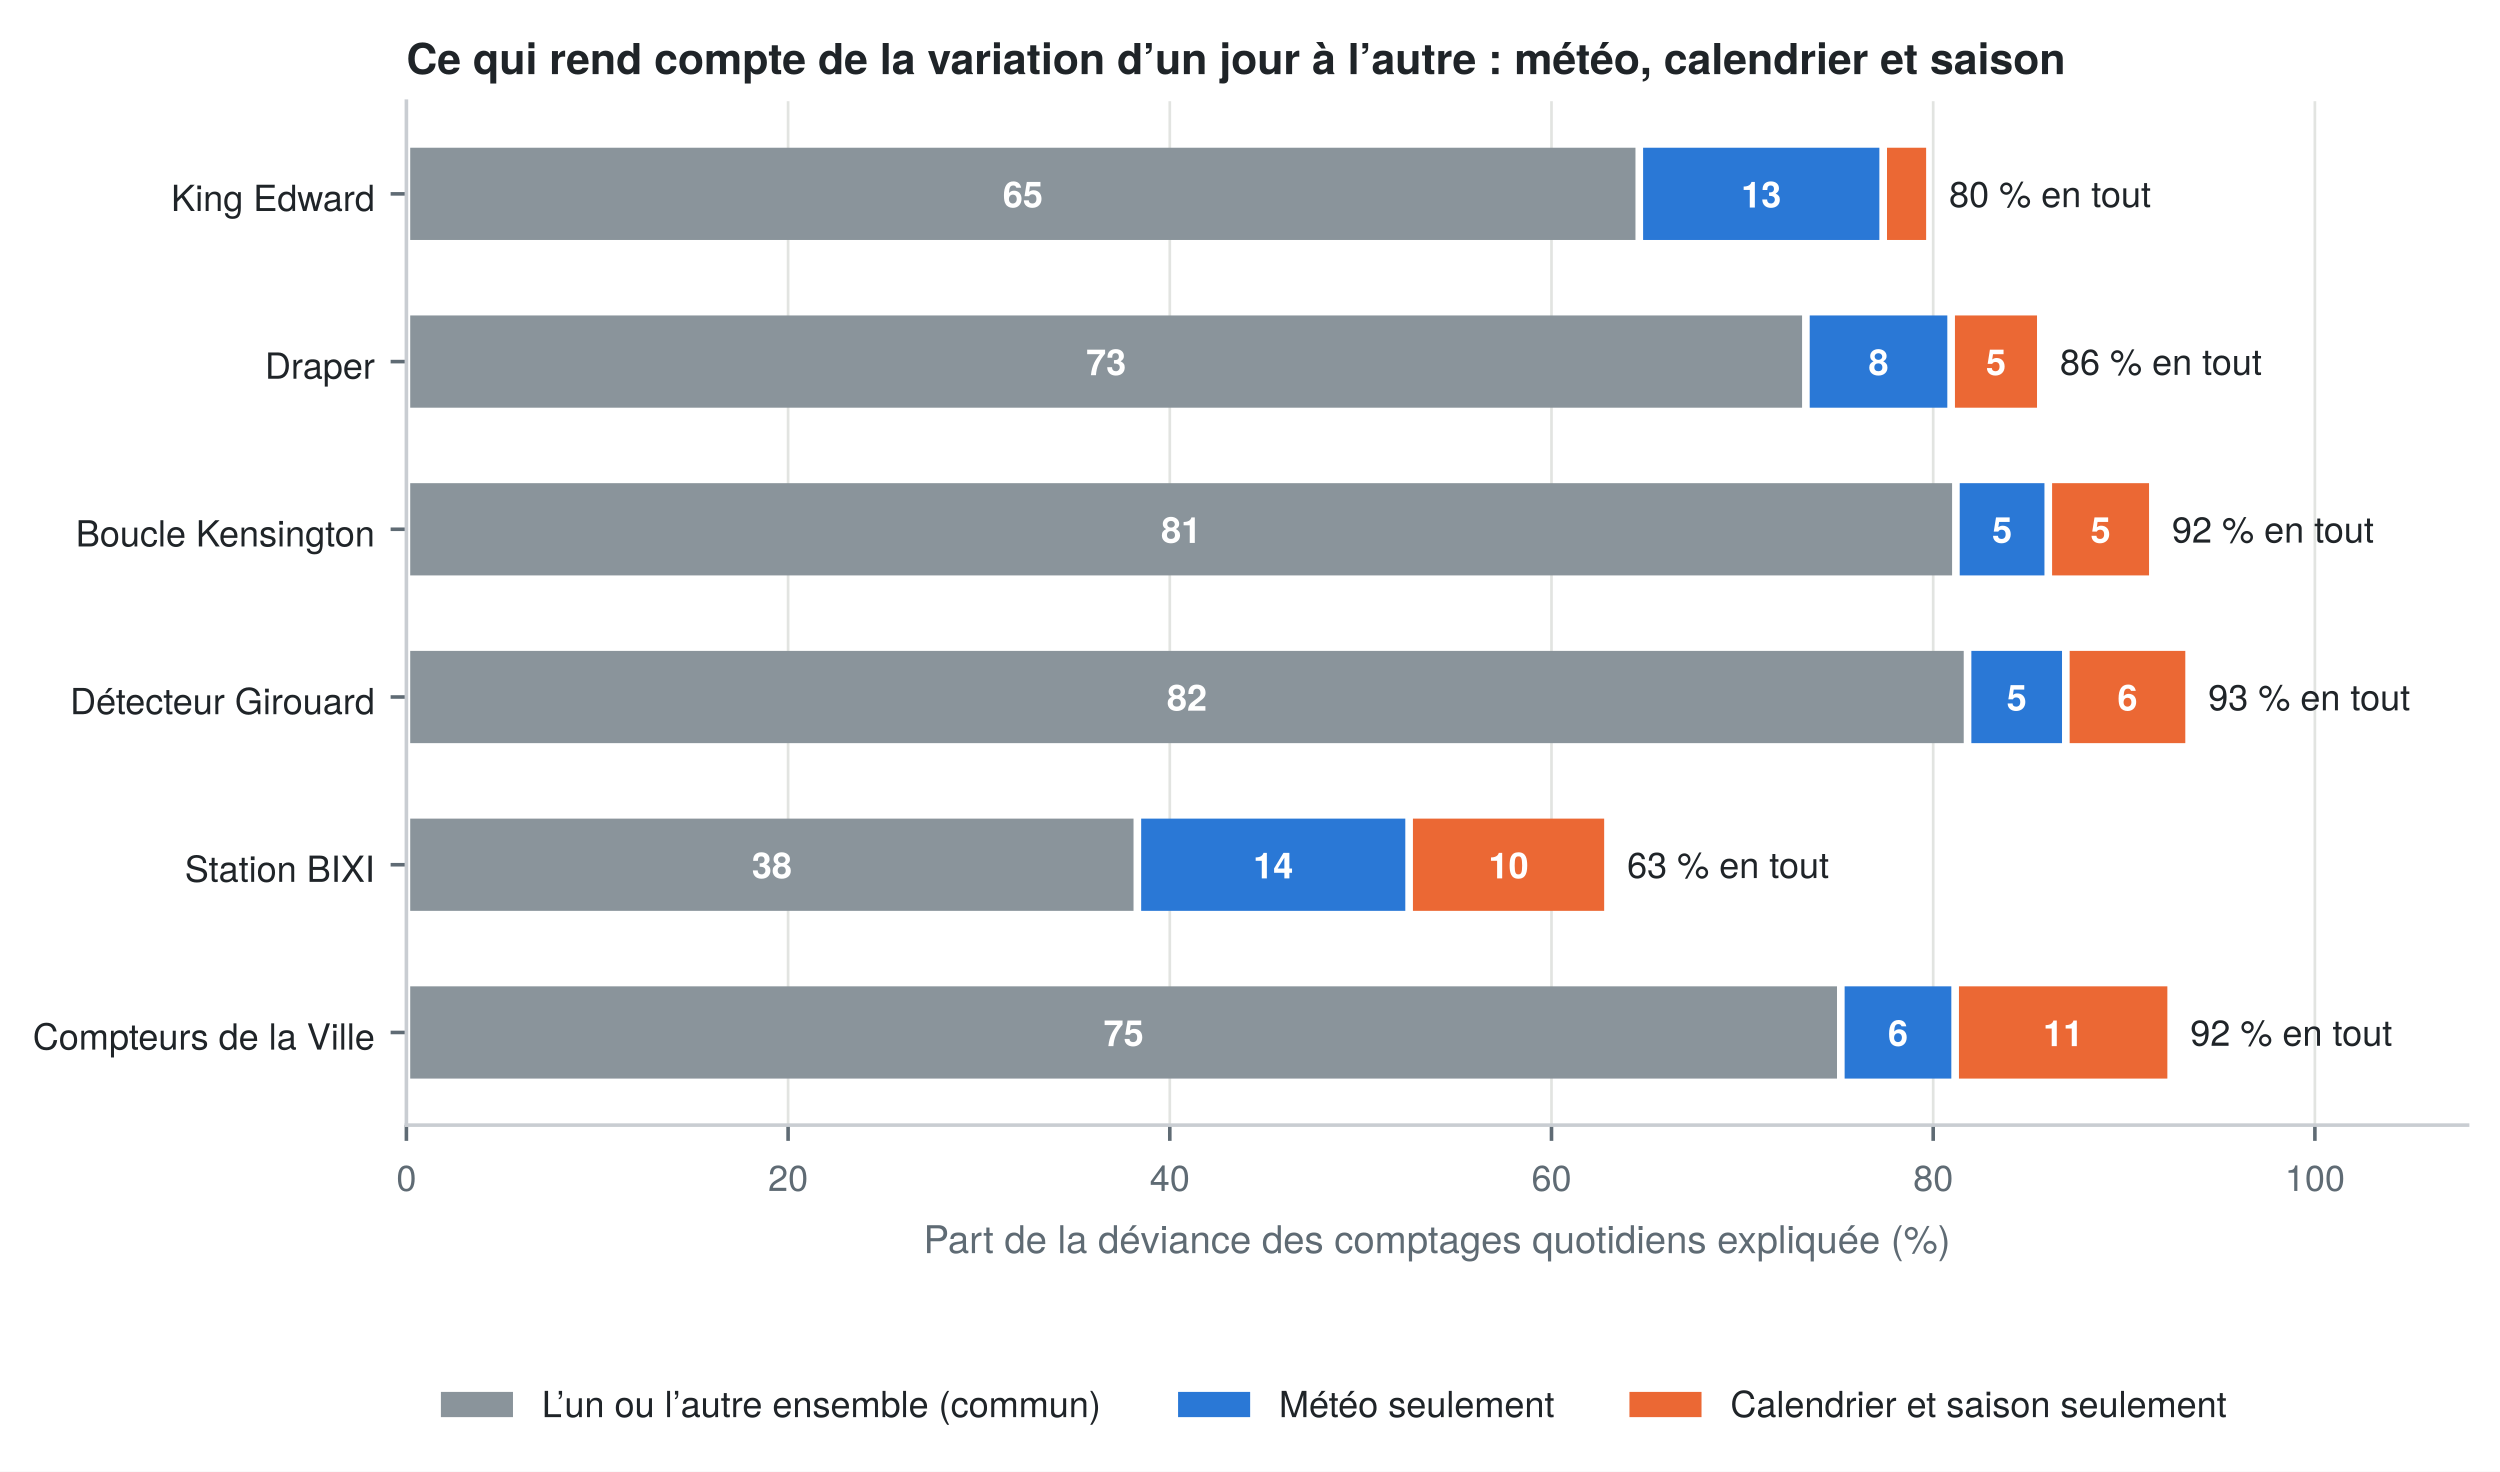
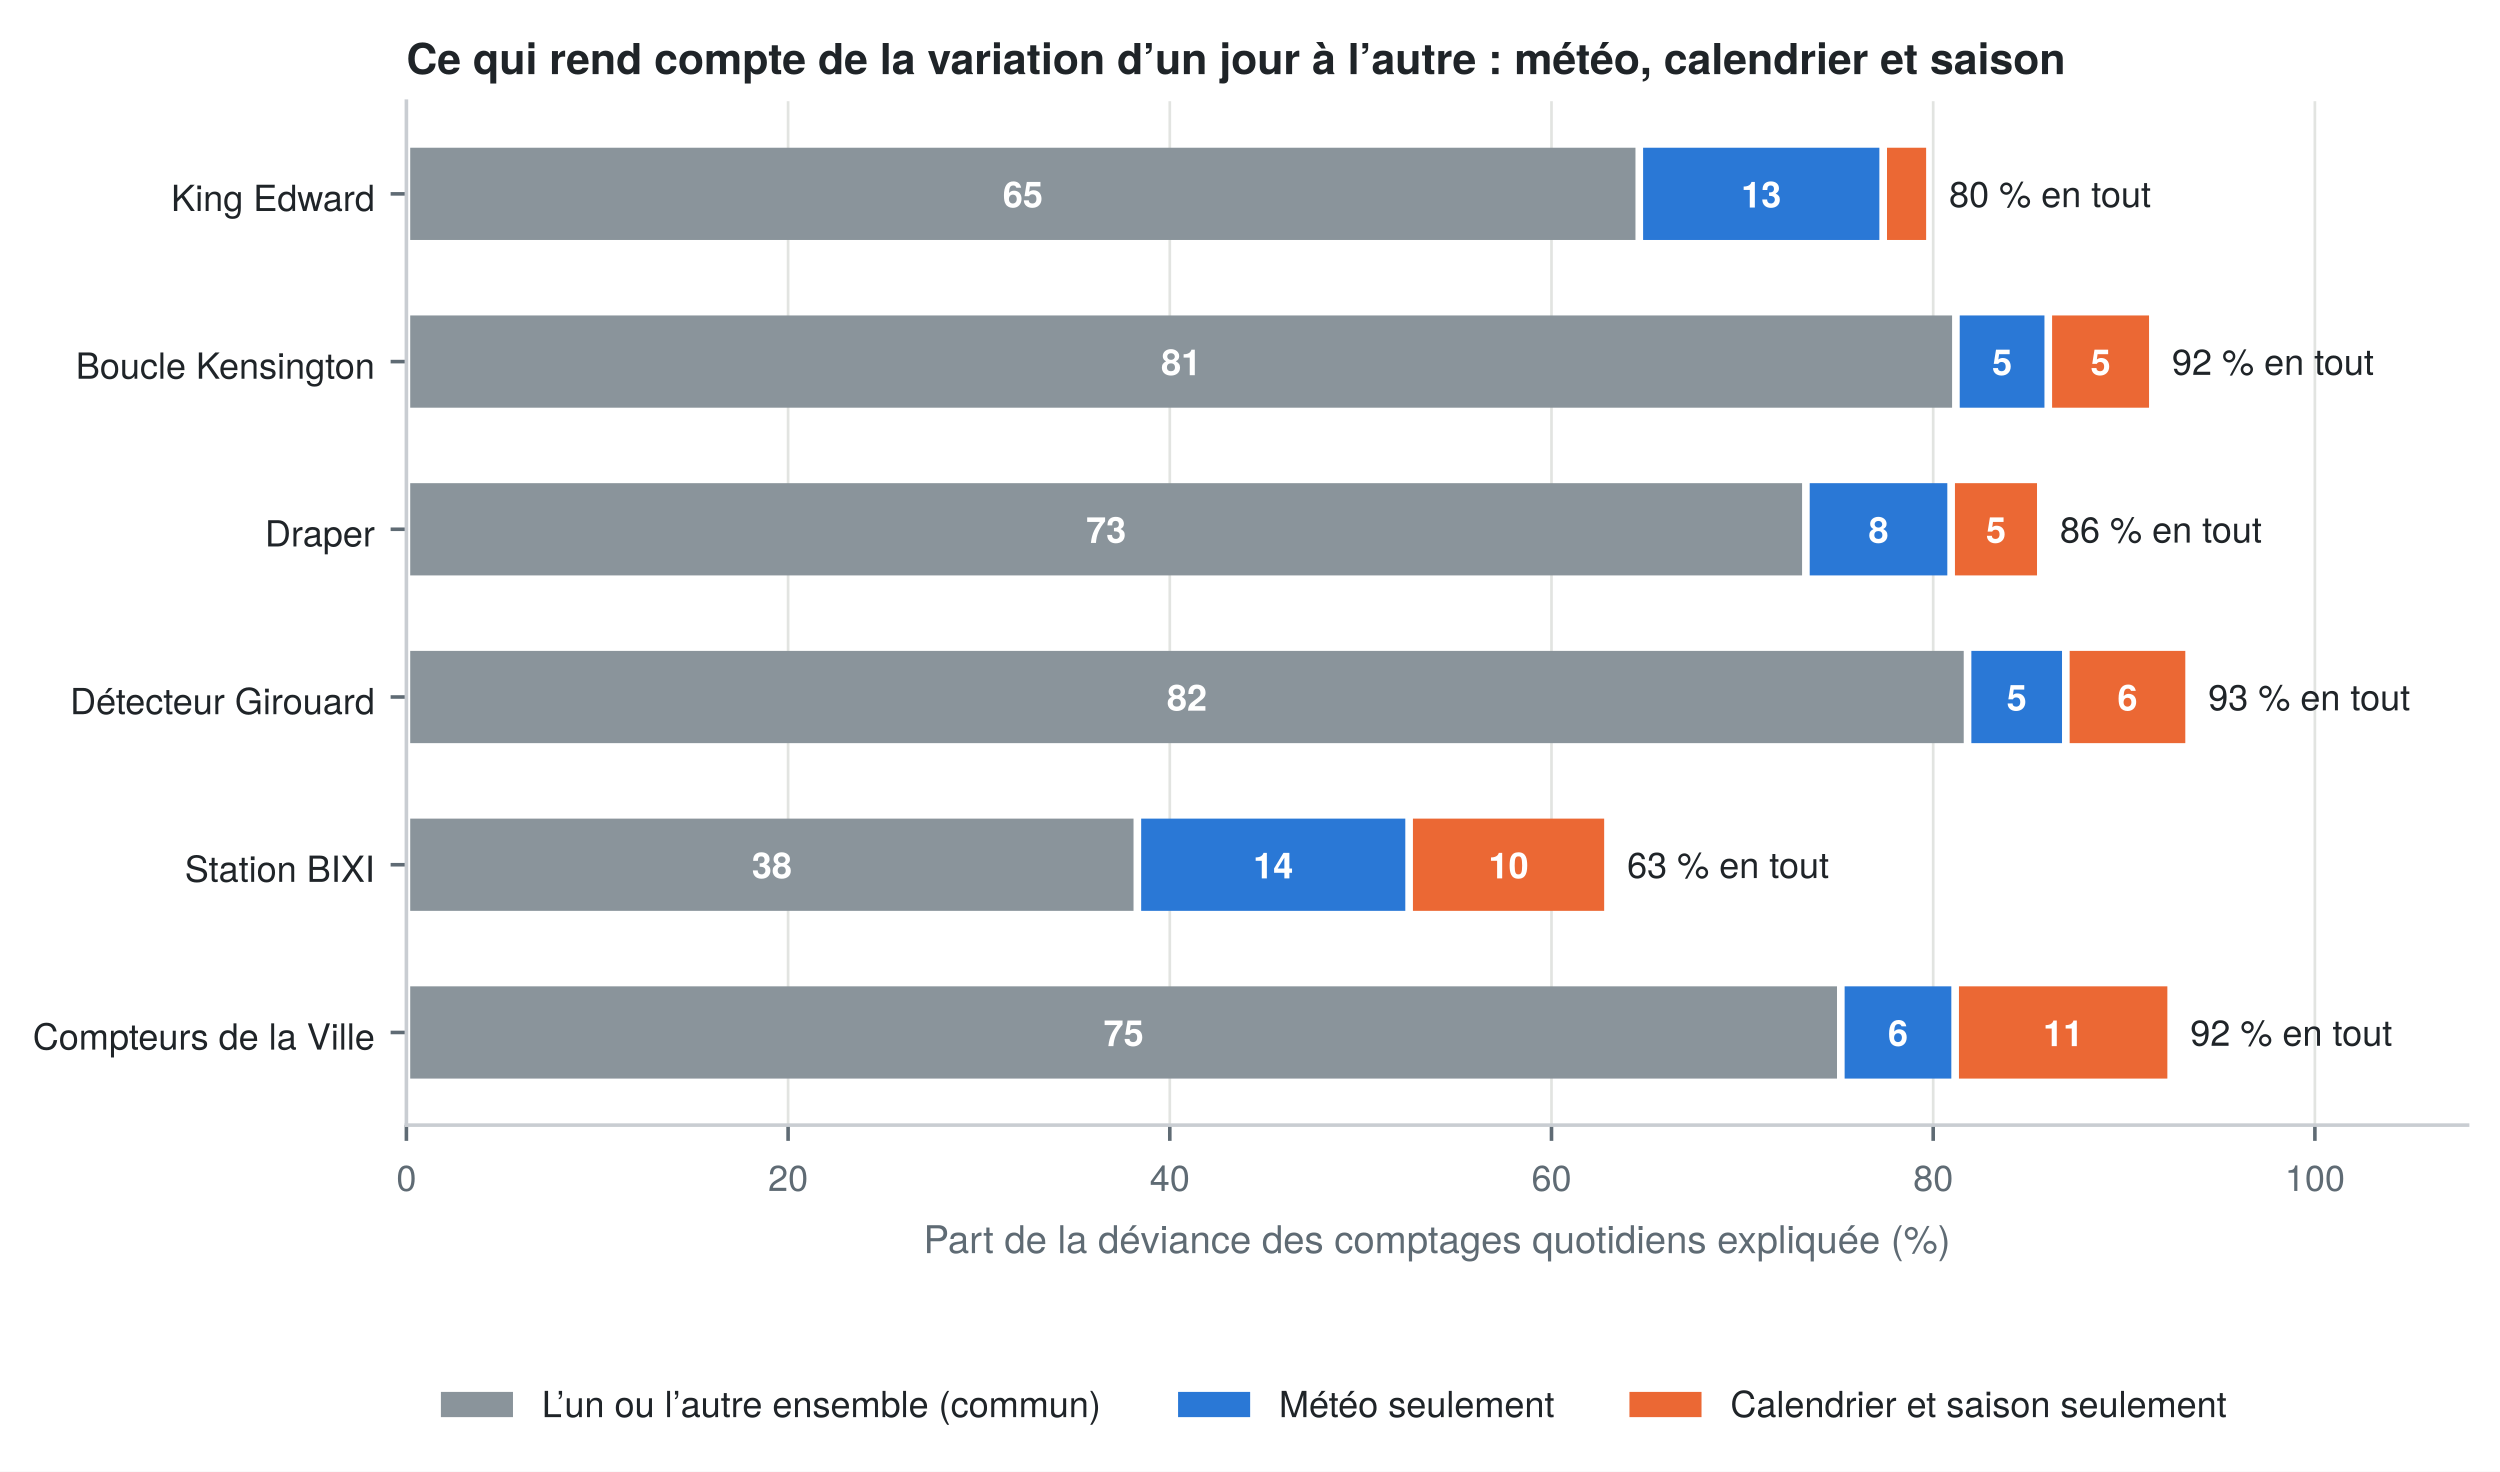
<svg xmlns="http://www.w3.org/2000/svg" xmlns:xlink="http://www.w3.org/1999/xlink" width="554.976pt" height="326.693pt" viewBox="0 0 554.976 326.693" version="1.1">
  <defs>
    <style type="text/css">*{stroke-linejoin: round; stroke-linecap: butt}</style>
  </defs>
  <g id="figure_1">
    <g id="patch_1">
      <path d="M 0 326.693  L 554.976 326.693  L 554.976 0  L 0 0  z " style="fill: #ffffff" />
    </g>
    <g id="axes_1">
      <g id="patch_2">
        <path d="M 90.216 249.767  L 547.776 249.767  L 547.776 22.462  L 90.216 22.462  z " style="fill: #ffffff" />
      </g>
      <g id="matplotlib.axis_1">
        <g id="xtick_1">
          <g id="line2d_1">
-             <path d="M 90.216 249.767  L 90.216 22.462  " clip-path="url(#pf3e9eac73b)" style="fill: none; stroke: #e2e4e1; stroke-width: 0.6; stroke-linecap: square" />
+             <path d="M 90.216 249.767  L 90.216 22.462  " clip-path="url(#p84a665c840)" style="fill: none; stroke: #e2e4e1; stroke-width: 0.6; stroke-linecap: square" />
          </g>
          <g id="line2d_2">
            <defs>
-               <path id="m6ab48dc105" d="M 0 0  L 0 3.5  " style="stroke: #5f6b74; stroke-width: 0.8" />
+               <path id="m5fc9e69134" d="M 0 0  L 0 3.5  " style="stroke: #5f6b74; stroke-width: 0.8" />
            </defs>
            <g>
-               <use xlink:href="#m6ab48dc105" x="90.216" y="249.767" style="fill: #5f6b74; stroke: #5f6b74; stroke-width: 0.8" />
+               <use xlink:href="#m5fc9e69134" x="90.216" y="249.767" style="fill: #5f6b74; stroke: #5f6b74; stroke-width: 0.8" />
            </g>
          </g>
          <g id="text_1">
            <text style="font-size: 8px; font-family: 'Helvetica Neue'; text-anchor: middle; fill: #5f6b74" x="90.216" y="264.382" transform="rotate(-0 90.21625 264.3825)">0</text>
          </g>
        </g>
        <g id="xtick_2">
          <g id="line2d_3">
-             <path d="M 174.95 249.767  L 174.95 22.462  " clip-path="url(#pf3e9eac73b)" style="fill: none; stroke: #e2e4e1; stroke-width: 0.6; stroke-linecap: square" />
+             <path d="M 174.95 249.767  L 174.95 22.462  " clip-path="url(#p84a665c840)" style="fill: none; stroke: #e2e4e1; stroke-width: 0.6; stroke-linecap: square" />
          </g>
          <g id="line2d_4">
            <g>
-               <use xlink:href="#m6ab48dc105" x="174.95" y="249.767" style="fill: #5f6b74; stroke: #5f6b74; stroke-width: 0.8" />
+               <use xlink:href="#m5fc9e69134" x="174.95" y="249.767" style="fill: #5f6b74; stroke: #5f6b74; stroke-width: 0.8" />
            </g>
          </g>
          <g id="text_2">
            <text style="font-size: 8px; font-family: 'Helvetica Neue'; text-anchor: middle; fill: #5f6b74" x="174.95" y="264.382" transform="rotate(-0 174.9496 264.3825)">20</text>
          </g>
        </g>
        <g id="xtick_3">
          <g id="line2d_5">
-             <path d="M 259.683 249.767  L 259.683 22.462  " clip-path="url(#pf3e9eac73b)" style="fill: none; stroke: #e2e4e1; stroke-width: 0.6; stroke-linecap: square" />
+             <path d="M 259.683 249.767  L 259.683 22.462  " clip-path="url(#p84a665c840)" style="fill: none; stroke: #e2e4e1; stroke-width: 0.6; stroke-linecap: square" />
          </g>
          <g id="line2d_6">
            <g>
-               <use xlink:href="#m6ab48dc105" x="259.683" y="249.767" style="fill: #5f6b74; stroke: #5f6b74; stroke-width: 0.8" />
+               <use xlink:href="#m5fc9e69134" x="259.683" y="249.767" style="fill: #5f6b74; stroke: #5f6b74; stroke-width: 0.8" />
            </g>
          </g>
          <g id="text_3">
            <text style="font-size: 8px; font-family: 'Helvetica Neue'; text-anchor: middle; fill: #5f6b74" x="259.683" y="264.382" transform="rotate(-0 259.6829 264.3825)">40</text>
          </g>
        </g>
        <g id="xtick_4">
          <g id="line2d_7">
-             <path d="M 344.416 249.767  L 344.416 22.462  " clip-path="url(#pf3e9eac73b)" style="fill: none; stroke: #e2e4e1; stroke-width: 0.6; stroke-linecap: square" />
+             <path d="M 344.416 249.767  L 344.416 22.462  " clip-path="url(#p84a665c840)" style="fill: none; stroke: #e2e4e1; stroke-width: 0.6; stroke-linecap: square" />
          </g>
          <g id="line2d_8">
            <g>
-               <use xlink:href="#m6ab48dc105" x="344.416" y="249.767" style="fill: #5f6b74; stroke: #5f6b74; stroke-width: 0.8" />
+               <use xlink:href="#m5fc9e69134" x="344.416" y="249.767" style="fill: #5f6b74; stroke: #5f6b74; stroke-width: 0.8" />
            </g>
          </g>
          <g id="text_4">
            <text style="font-size: 8px; font-family: 'Helvetica Neue'; text-anchor: middle; fill: #5f6b74" x="344.416" y="264.382" transform="rotate(-0 344.4162 264.3825)">60</text>
          </g>
        </g>
        <g id="xtick_5">
          <g id="line2d_9">
-             <path d="M 429.15 249.767  L 429.15 22.462  " clip-path="url(#pf3e9eac73b)" style="fill: none; stroke: #e2e4e1; stroke-width: 0.6; stroke-linecap: square" />
+             <path d="M 429.15 249.767  L 429.15 22.462  " clip-path="url(#p84a665c840)" style="fill: none; stroke: #e2e4e1; stroke-width: 0.6; stroke-linecap: square" />
          </g>
          <g id="line2d_10">
            <g>
-               <use xlink:href="#m6ab48dc105" x="429.15" y="249.767" style="fill: #5f6b74; stroke: #5f6b74; stroke-width: 0.8" />
+               <use xlink:href="#m5fc9e69134" x="429.15" y="249.767" style="fill: #5f6b74; stroke: #5f6b74; stroke-width: 0.8" />
            </g>
          </g>
          <g id="text_5">
            <text style="font-size: 8px; font-family: 'Helvetica Neue'; text-anchor: middle; fill: #5f6b74" x="429.15" y="264.382" transform="rotate(-0 429.1496 264.3825)">80</text>
          </g>
        </g>
        <g id="xtick_6">
          <g id="line2d_11">
-             <path d="M 513.883 249.767  L 513.883 22.462  " clip-path="url(#pf3e9eac73b)" style="fill: none; stroke: #e2e4e1; stroke-width: 0.6; stroke-linecap: square" />
+             <path d="M 513.883 249.767  L 513.883 22.462  " clip-path="url(#p84a665c840)" style="fill: none; stroke: #e2e4e1; stroke-width: 0.6; stroke-linecap: square" />
          </g>
          <g id="line2d_12">
            <g>
-               <use xlink:href="#m6ab48dc105" x="513.883" y="249.767" style="fill: #5f6b74; stroke: #5f6b74; stroke-width: 0.8" />
+               <use xlink:href="#m5fc9e69134" x="513.883" y="249.767" style="fill: #5f6b74; stroke: #5f6b74; stroke-width: 0.8" />
            </g>
          </g>
          <g id="text_6">
            <text style="font-size: 8px; font-family: 'Helvetica Neue'; text-anchor: middle; fill: #5f6b74" x="513.883" y="264.382" transform="rotate(-0 513.8829 264.3825)">100</text>
          </g>
        </g>
        <g id="text_7">
          <text style="font-size: 8.5px; font-family: 'Helvetica Neue'; text-anchor: middle; fill: #5f6b74" x="318.996" y="278.178" transform="rotate(-0 318.9962 278.1785)">Part de la déviance des comptages quotidiens expliquée (%)</text>
        </g>
      </g>
      <g id="matplotlib.axis_2">
        <g id="ytick_1">
          <g id="line2d_13">
            <defs>
-               <path id="m558ff58167" d="M 0 0  L -3.5 0  " style="stroke: #5f6b74; stroke-width: 0.8" />
+               <path id="ma4a6a63c7e" d="M 0 0  L -3.5 0  " style="stroke: #5f6b74; stroke-width: 0.8" />
            </defs>
            <g>
-               <use xlink:href="#m558ff58167" x="90.216" y="43.033" style="fill: #5f6b74; stroke: #5f6b74; stroke-width: 0.8" />
+               <use xlink:href="#ma4a6a63c7e" x="90.216" y="43.033" style="fill: #5f6b74; stroke: #5f6b74; stroke-width: 0.8" />
            </g>
          </g>
          <g id="text_8">
            <text style="font-size: 8px; font-family: 'Helvetica Neue'; text-anchor: end; fill: #1f2428" x="83.216" y="46.841" transform="rotate(-0 83.21625 46.84142)">King Edward</text>
          </g>
        </g>
        <g id="ytick_2">
          <g id="line2d_14">
            <g>
-               <use xlink:href="#m558ff58167" x="90.216" y="80.266" style="fill: #5f6b74; stroke: #5f6b74; stroke-width: 0.8" />
+               <use xlink:href="#ma4a6a63c7e" x="90.216" y="80.266" style="fill: #5f6b74; stroke: #5f6b74; stroke-width: 0.8" />
            </g>
          </g>
          <g id="text_9">
-             <text style="font-size: 8px; font-family: 'Helvetica Neue'; text-anchor: end; fill: #1f2428" x="83.216" y="84.074" transform="rotate(-0 83.21625 84.07385)">Draper</text>
+             <text style="font-size: 8px; font-family: 'Helvetica Neue'; text-anchor: end; fill: #1f2428" x="83.216" y="84.074" transform="rotate(-0 83.21625 84.07385)">Boucle Kensington</text>
          </g>
        </g>
        <g id="ytick_3">
          <g id="line2d_15">
            <g>
-               <use xlink:href="#m558ff58167" x="90.216" y="117.498" style="fill: #5f6b74; stroke: #5f6b74; stroke-width: 0.8" />
+               <use xlink:href="#ma4a6a63c7e" x="90.216" y="117.498" style="fill: #5f6b74; stroke: #5f6b74; stroke-width: 0.8" />
            </g>
          </g>
          <g id="text_10">
-             <text style="font-size: 8px; font-family: 'Helvetica Neue'; text-anchor: end; fill: #1f2428" x="83.216" y="121.306" transform="rotate(-0 83.21625 121.3063)">Boucle Kensington</text>
+             <text style="font-size: 8px; font-family: 'Helvetica Neue'; text-anchor: end; fill: #1f2428" x="83.216" y="121.306" transform="rotate(-0 83.21625 121.3063)">Draper</text>
          </g>
        </g>
        <g id="ytick_4">
          <g id="line2d_16">
            <g>
-               <use xlink:href="#m558ff58167" x="90.216" y="154.731" style="fill: #5f6b74; stroke: #5f6b74; stroke-width: 0.8" />
+               <use xlink:href="#ma4a6a63c7e" x="90.216" y="154.731" style="fill: #5f6b74; stroke: #5f6b74; stroke-width: 0.8" />
            </g>
          </g>
          <g id="text_11">
            <text style="font-size: 8px; font-family: 'Helvetica Neue'; text-anchor: end; fill: #1f2428" x="83.216" y="158.539" transform="rotate(-0 83.21625 158.5387)">Détecteur Girouard</text>
          </g>
        </g>
        <g id="ytick_5">
          <g id="line2d_17">
            <g>
-               <use xlink:href="#m558ff58167" x="90.216" y="191.963" style="fill: #5f6b74; stroke: #5f6b74; stroke-width: 0.8" />
+               <use xlink:href="#ma4a6a63c7e" x="90.216" y="191.963" style="fill: #5f6b74; stroke: #5f6b74; stroke-width: 0.8" />
            </g>
          </g>
          <g id="text_12">
            <text style="font-size: 8px; font-family: 'Helvetica Neue'; text-anchor: end; fill: #1f2428" x="83.216" y="195.771" transform="rotate(-0 83.21625 195.7711)">Station BIXI</text>
          </g>
        </g>
        <g id="ytick_6">
          <g id="line2d_18">
            <g>
-               <use xlink:href="#m558ff58167" x="90.216" y="229.196" style="fill: #5f6b74; stroke: #5f6b74; stroke-width: 0.8" />
+               <use xlink:href="#ma4a6a63c7e" x="90.216" y="229.196" style="fill: #5f6b74; stroke: #5f6b74; stroke-width: 0.8" />
            </g>
          </g>
          <g id="text_13">
            <text style="font-size: 8px; font-family: 'Helvetica Neue'; text-anchor: end; fill: #1f2428" x="83.216" y="233.004" transform="rotate(-0 83.21625 233.0036)">Compteurs de la Ville</text>
          </g>
        </g>
      </g>
      <g id="patch_3">
-         <path d="M 91.064 53.272  L 363.058 53.272  L 363.058 32.794  L 91.064 32.794  z " clip-path="url(#pf3e9eac73b)" style="fill: #8a949b" />
+         <path d="M 91.064 53.272  L 363.058 53.272  L 363.058 32.794  L 91.064 32.794  z " clip-path="url(#p84a665c840)" style="fill: #8a949b" />
      </g>
      <g id="patch_4">
-         <path d="M 364.752 53.272  L 417.202 53.272  L 417.202 32.794  L 364.752 32.794  z " clip-path="url(#pf3e9eac73b)" style="fill: #2a78d6" />
+         <path d="M 364.752 53.272  L 417.202 53.272  L 417.202 32.794  L 364.752 32.794  z " clip-path="url(#p84a665c840)" style="fill: #2a78d6" />
      </g>
      <g id="patch_5">
-         <path d="M 418.897 53.272  L 427.582 53.272  L 427.582 32.794  L 418.897 32.794  z " clip-path="url(#pf3e9eac73b)" style="fill: #eb6834" />
+         <path d="M 418.897 53.272  L 427.582 53.272  L 427.582 32.794  L 418.897 32.794  z " clip-path="url(#p84a665c840)" style="fill: #eb6834" />
      </g>
      <g id="patch_6">
-         <path d="M 91.064 90.505  L 400.044 90.505  L 400.044 70.027  L 91.064 70.027  z " clip-path="url(#pf3e9eac73b)" style="fill: #8a949b" />
+         <path d="M 91.064 90.505  L 433.344 90.505  L 433.344 70.027  L 91.064 70.027  z " clip-path="url(#p84a665c840)" style="fill: #8a949b" />
      </g>
      <g id="patch_7">
-         <path d="M 401.738 90.505  L 432.285 90.505  L 432.285 70.027  L 401.738 70.027  z " clip-path="url(#pf3e9eac73b)" style="fill: #2a78d6" />
+         <path d="M 435.039 90.505  L 453.849 90.505  L 453.849 70.027  L 435.039 70.027  z " clip-path="url(#p84a665c840)" style="fill: #2a78d6" />
      </g>
      <g id="patch_8">
-         <path d="M 433.979 90.505  L 452.197 90.505  L 452.197 70.027  L 433.979 70.027  z " clip-path="url(#pf3e9eac73b)" style="fill: #eb6834" />
+         <path d="M 455.544 90.505  L 477.066 90.505  L 477.066 70.027  L 455.544 70.027  z " clip-path="url(#p84a665c840)" style="fill: #eb6834" />
      </g>
      <g id="patch_9">
-         <path d="M 91.064 127.737  L 433.344 127.737  L 433.344 107.259  L 91.064 107.259  z " clip-path="url(#pf3e9eac73b)" style="fill: #8a949b" />
+         <path d="M 91.064 127.737  L 400.044 127.737  L 400.044 107.259  L 91.064 107.259  z " clip-path="url(#p84a665c840)" style="fill: #8a949b" />
      </g>
      <g id="patch_10">
-         <path d="M 435.039 127.737  L 453.849 127.737  L 453.849 107.259  L 435.039 107.259  z " clip-path="url(#pf3e9eac73b)" style="fill: #2a78d6" />
+         <path d="M 401.738 127.737  L 432.285 127.737  L 432.285 107.259  L 401.738 107.259  z " clip-path="url(#p84a665c840)" style="fill: #2a78d6" />
      </g>
      <g id="patch_11">
-         <path d="M 455.544 127.737  L 477.066 127.737  L 477.066 107.259  L 455.544 107.259  z " clip-path="url(#pf3e9eac73b)" style="fill: #eb6834" />
+         <path d="M 433.979 127.737  L 452.197 127.737  L 452.197 107.259  L 433.979 107.259  z " clip-path="url(#p84a665c840)" style="fill: #eb6834" />
      </g>
      <g id="patch_12">
-         <path d="M 91.064 164.97  L 435.928 164.97  L 435.928 144.492  L 91.064 144.492  z " clip-path="url(#pf3e9eac73b)" style="fill: #8a949b" />
+         <path d="M 91.064 164.97  L 435.928 164.97  L 435.928 144.492  L 91.064 144.492  z " clip-path="url(#p84a665c840)" style="fill: #8a949b" />
      </g>
      <g id="patch_13">
-         <path d="M 437.623 164.97  L 457.747 164.97  L 457.747 144.492  L 437.623 144.492  z " clip-path="url(#pf3e9eac73b)" style="fill: #2a78d6" />
+         <path d="M 437.623 164.97  L 457.747 164.97  L 457.747 144.492  L 437.623 144.492  z " clip-path="url(#p84a665c840)" style="fill: #2a78d6" />
      </g>
      <g id="patch_14">
-         <path d="M 459.442 164.97  L 485.116 164.97  L 485.116 144.492  L 459.442 144.492  z " clip-path="url(#pf3e9eac73b)" style="fill: #eb6834" />
+         <path d="M 459.442 164.97  L 485.116 164.97  L 485.116 144.492  L 459.442 144.492  z " clip-path="url(#p84a665c840)" style="fill: #eb6834" />
      </g>
      <g id="patch_15">
-         <path d="M 91.064 202.202  L 251.633 202.202  L 251.633 181.724  L 91.064 181.724  z " clip-path="url(#pf3e9eac73b)" style="fill: #8a949b" />
+         <path d="M 91.064 202.202  L 251.633 202.202  L 251.633 181.724  L 91.064 181.724  z " clip-path="url(#p84a665c840)" style="fill: #8a949b" />
      </g>
      <g id="patch_16">
-         <path d="M 253.328 202.202  L 311.963 202.202  L 311.963 181.724  L 253.328 181.724  z " clip-path="url(#pf3e9eac73b)" style="fill: #2a78d6" />
+         <path d="M 253.328 202.202  L 311.963 202.202  L 311.963 181.724  L 253.328 181.724  z " clip-path="url(#p84a665c840)" style="fill: #2a78d6" />
      </g>
      <g id="patch_17">
-         <path d="M 313.658 202.202  L 356.109 202.202  L 356.109 181.724  L 313.658 181.724  z " clip-path="url(#pf3e9eac73b)" style="fill: #eb6834" />
+         <path d="M 313.658 202.202  L 356.109 202.202  L 356.109 181.724  L 313.658 181.724  z " clip-path="url(#p84a665c840)" style="fill: #eb6834" />
      </g>
      <g id="patch_18">
-         <path d="M 91.064 239.435  L 407.797 239.435  L 407.797 218.957  L 91.064 218.957  z " clip-path="url(#pf3e9eac73b)" style="fill: #8a949b" />
+         <path d="M 91.064 239.435  L 407.797 239.435  L 407.797 218.957  L 91.064 218.957  z " clip-path="url(#p84a665c840)" style="fill: #8a949b" />
      </g>
      <g id="patch_19">
-         <path d="M 409.491 239.435  L 433.174 239.435  L 433.174 218.957  L 409.491 218.957  z " clip-path="url(#pf3e9eac73b)" style="fill: #2a78d6" />
+         <path d="M 409.491 239.435  L 433.174 239.435  L 433.174 218.957  L 409.491 218.957  z " clip-path="url(#p84a665c840)" style="fill: #2a78d6" />
      </g>
      <g id="patch_20">
-         <path d="M 434.869 239.435  L 481.133 239.435  L 481.133 218.957  L 434.869 218.957  z " clip-path="url(#pf3e9eac73b)" style="fill: #eb6834" />
+         <path d="M 434.869 239.435  L 481.133 239.435  L 481.133 218.957  L 434.869 218.957  z " clip-path="url(#p84a665c840)" style="fill: #eb6834" />
      </g>
      <g id="patch_21">
        <path d="M 90.216 249.767  L 90.216 22.462  " style="fill: none; stroke: #c9cdd2; stroke-width: 0.8; stroke-linejoin: miter; stroke-linecap: square" />
      </g>
      <g id="patch_22">
        <path d="M 90.216 249.767  L 547.776 249.767  " style="fill: none; stroke: #c9cdd2; stroke-width: 0.8; stroke-linejoin: miter; stroke-linecap: square" />
      </g>
      <g id="text_14">
        <text style="font-weight: 700; font-size: 8px; font-family: 'Helvetica Neue'; text-anchor: middle; fill: #ffffff" x="227.061" y="46.065" transform="rotate(-0 227.0606 46.06542)">65</text>
      </g>
      <g id="text_15">
        <text style="font-weight: 700; font-size: 8px; font-family: 'Helvetica Neue'; text-anchor: middle; fill: #ffffff" x="390.977" y="46.065" transform="rotate(-0 390.9772 46.06542)">13</text>
      </g>
      <g id="text_16">
        <text style="font-size: 8px; font-family: 'Helvetica Neue'; text-anchor: start; fill: #1f2428" x="432.666" y="45.989" transform="rotate(-0 432.666 45.98942)">80 % en tout</text>
      </g>
      <g id="text_17">
-         <text style="font-weight: 700; font-size: 8px; font-family: 'Helvetica Neue'; text-anchor: middle; fill: #ffffff" x="245.554" y="83.298" transform="rotate(-0 245.5536 83.29785)">73</text>
+         <text style="font-weight: 700; font-size: 8px; font-family: 'Helvetica Neue'; text-anchor: middle; fill: #ffffff" x="262.204" y="83.298" transform="rotate(-0 262.2037 83.29785)">81</text>
      </g>
      <g id="text_18">
-         <text style="font-weight: 700; font-size: 8px; font-family: 'Helvetica Neue'; text-anchor: middle; fill: #ffffff" x="417.012" y="83.298" transform="rotate(-0 417.0115 83.29785)">8</text>
+         <text style="font-weight: 700; font-size: 8px; font-family: 'Helvetica Neue'; text-anchor: middle; fill: #ffffff" x="444.444" y="83.298" transform="rotate(-0 444.4439 83.29785)">5</text>
      </g>
      <g id="text_19">
-         <text style="font-weight: 700; font-size: 8px; font-family: 'Helvetica Neue'; text-anchor: middle; fill: #ffffff" x="443.088" y="83.298" transform="rotate(-0 443.0882 83.29785)">5</text>
+         <text style="font-weight: 700; font-size: 8px; font-family: 'Helvetica Neue'; text-anchor: middle; fill: #ffffff" x="466.305" y="83.298" transform="rotate(-0 466.3052 83.29785)">5</text>
      </g>
      <g id="text_20">
-         <text style="font-size: 8px; font-family: 'Helvetica Neue'; text-anchor: start; fill: #1f2428" x="457.281" y="83.222" transform="rotate(-0 457.281 83.22185)">86 % en tout</text>
+         <text style="font-size: 8px; font-family: 'Helvetica Neue'; text-anchor: start; fill: #1f2428" x="482.15" y="83.222" transform="rotate(-0 482.1503 83.22185)">92 % en tout</text>
      </g>
      <g id="text_21">
-         <text style="font-weight: 700; font-size: 8px; font-family: 'Helvetica Neue'; text-anchor: middle; fill: #ffffff" x="262.204" y="120.53" transform="rotate(-0 262.2037 120.5303)">81</text>
+         <text style="font-weight: 700; font-size: 8px; font-family: 'Helvetica Neue'; text-anchor: middle; fill: #ffffff" x="245.554" y="120.53" transform="rotate(-0 245.5536 120.5303)">73</text>
      </g>
      <g id="text_22">
-         <text style="font-weight: 700; font-size: 8px; font-family: 'Helvetica Neue'; text-anchor: middle; fill: #ffffff" x="444.444" y="120.53" transform="rotate(-0 444.4439 120.5303)">5</text>
+         <text style="font-weight: 700; font-size: 8px; font-family: 'Helvetica Neue'; text-anchor: middle; fill: #ffffff" x="417.012" y="120.53" transform="rotate(-0 417.0115 120.5303)">8</text>
      </g>
      <g id="text_23">
-         <text style="font-weight: 700; font-size: 8px; font-family: 'Helvetica Neue'; text-anchor: middle; fill: #ffffff" x="466.305" y="120.53" transform="rotate(-0 466.3052 120.5303)">5</text>
+         <text style="font-weight: 700; font-size: 8px; font-family: 'Helvetica Neue'; text-anchor: middle; fill: #ffffff" x="443.088" y="120.53" transform="rotate(-0 443.0882 120.5303)">5</text>
      </g>
      <g id="text_24">
-         <text style="font-size: 8px; font-family: 'Helvetica Neue'; text-anchor: start; fill: #1f2428" x="482.15" y="120.454" transform="rotate(-0 482.1503 120.4543)">92 % en tout</text>
+         <text style="font-size: 8px; font-family: 'Helvetica Neue'; text-anchor: start; fill: #1f2428" x="457.281" y="120.454" transform="rotate(-0 457.281 120.4543)">86 % en tout</text>
      </g>
      <g id="text_25">
        <text style="font-weight: 700; font-size: 8px; font-family: 'Helvetica Neue'; text-anchor: middle; fill: #ffffff" x="263.496" y="157.763" transform="rotate(-0 263.4959 157.7627)">82</text>
      </g>
      <g id="text_26">
        <text style="font-weight: 700; font-size: 8px; font-family: 'Helvetica Neue'; text-anchor: middle; fill: #ffffff" x="447.685" y="157.763" transform="rotate(-0 447.685 157.7627)">5</text>
      </g>
      <g id="text_27">
        <text style="font-weight: 700; font-size: 8px; font-family: 'Helvetica Neue'; text-anchor: middle; fill: #ffffff" x="472.279" y="157.763" transform="rotate(-0 472.2788 157.7627)">6</text>
      </g>
      <g id="text_28">
        <text style="font-size: 8px; font-family: 'Helvetica Neue'; text-anchor: start; fill: #1f2428" x="490.2" y="157.687" transform="rotate(-0 490.2 157.6867)">93 % en tout</text>
      </g>
      <g id="text_29">
        <text style="font-weight: 700; font-size: 8px; font-family: 'Helvetica Neue'; text-anchor: middle; fill: #ffffff" x="171.348" y="194.995" transform="rotate(-0 171.3484 194.9951)">38</text>
      </g>
      <g id="text_30">
        <text style="font-weight: 700; font-size: 8px; font-family: 'Helvetica Neue'; text-anchor: middle; fill: #ffffff" x="282.646" y="194.995" transform="rotate(-0 282.6456 194.9951)">14</text>
      </g>
      <g id="text_31">
        <text style="font-weight: 700; font-size: 8px; font-family: 'Helvetica Neue'; text-anchor: middle; fill: #ffffff" x="334.884" y="194.995" transform="rotate(-0 334.8838 194.9951)">10</text>
      </g>
      <g id="text_32">
        <text style="font-size: 8px; font-family: 'Helvetica Neue'; text-anchor: start; fill: #1f2428" x="361.193" y="194.919" transform="rotate(-0 361.1934 194.9191)">63 % en tout</text>
      </g>
      <g id="text_33">
        <text style="font-weight: 700; font-size: 8px; font-family: 'Helvetica Neue'; text-anchor: middle; fill: #ffffff" x="249.43" y="232.228" transform="rotate(-0 249.4302 232.2276)">75</text>
      </g>
      <g id="text_34">
        <text style="font-weight: 700; font-size: 8px; font-family: 'Helvetica Neue'; text-anchor: middle; fill: #ffffff" x="421.333" y="232.228" transform="rotate(-0 421.3329 232.2276)">6</text>
      </g>
      <g id="text_35">
        <text style="font-weight: 700; font-size: 8px; font-family: 'Helvetica Neue'; text-anchor: middle; fill: #ffffff" x="458.001" y="232.228" transform="rotate(-0 458.0013 232.2276)">11</text>
      </g>
      <g id="text_36">
        <text style="font-size: 8px; font-family: 'Helvetica Neue'; text-anchor: start; fill: #1f2428" x="486.217" y="232.152" transform="rotate(-0 486.2175 232.1516)">92 % en tout</text>
      </g>
      <g id="text_37">
        <text style="font-weight: 700; font-size: 9.5px; font-family: 'Helvetica Neue'; text-anchor: start; fill: #1f2428" x="90.216" y="16.462" transform="rotate(-0 90.21625 16.4625)">Ce qui rend compte de la variation d’un jour à l’autre : météo, calendrier et saison</text>
      </g>
      <g id="legend_1">
        <g id="patch_23">
          <path d="M 97.876 314.589  L 113.876 314.589  L 113.876 308.989  L 97.876 308.989  z " style="fill: #8a949b" />
        </g>
        <g id="text_38">
          <text style="font-size: 8px; font-family: 'Helvetica Neue'; text-anchor: start; fill: #1f2428" x="120.276" y="314.589" transform="rotate(-0 120.2758 314.5894)">L’un ou l’autre ensemble (commun)</text>
        </g>
        <g id="patch_24">
          <path d="M 261.521 314.589  L 277.521 314.589  L 277.521 308.989  L 261.521 308.989  z " style="fill: #2a78d6" />
        </g>
        <g id="text_39">
          <text style="font-size: 8px; font-family: 'Helvetica Neue'; text-anchor: start; fill: #1f2428" x="283.921" y="314.589" transform="rotate(-0 283.9207 314.5894)">Météo seulement</text>
        </g>
        <g id="patch_25">
          <path d="M 361.721 314.589  L 377.721 314.589  L 377.721 308.989  L 361.721 308.989  z " style="fill: #eb6834" />
        </g>
        <g id="text_40">
          <text style="font-size: 8px; font-family: 'Helvetica Neue'; text-anchor: start; fill: #1f2428" x="384.121" y="314.589" transform="rotate(-0 384.1207 314.5894)">Calendrier et saison seulement</text>
        </g>
      </g>
    </g>
  </g>
  <defs>
-     <clipPath id="pf3e9eac73b">
+     <clipPath id="p84a665c840">
      <rect x="90.216" y="22.462" width="457.56" height="227.304" />
    </clipPath>
  </defs>
</svg>
